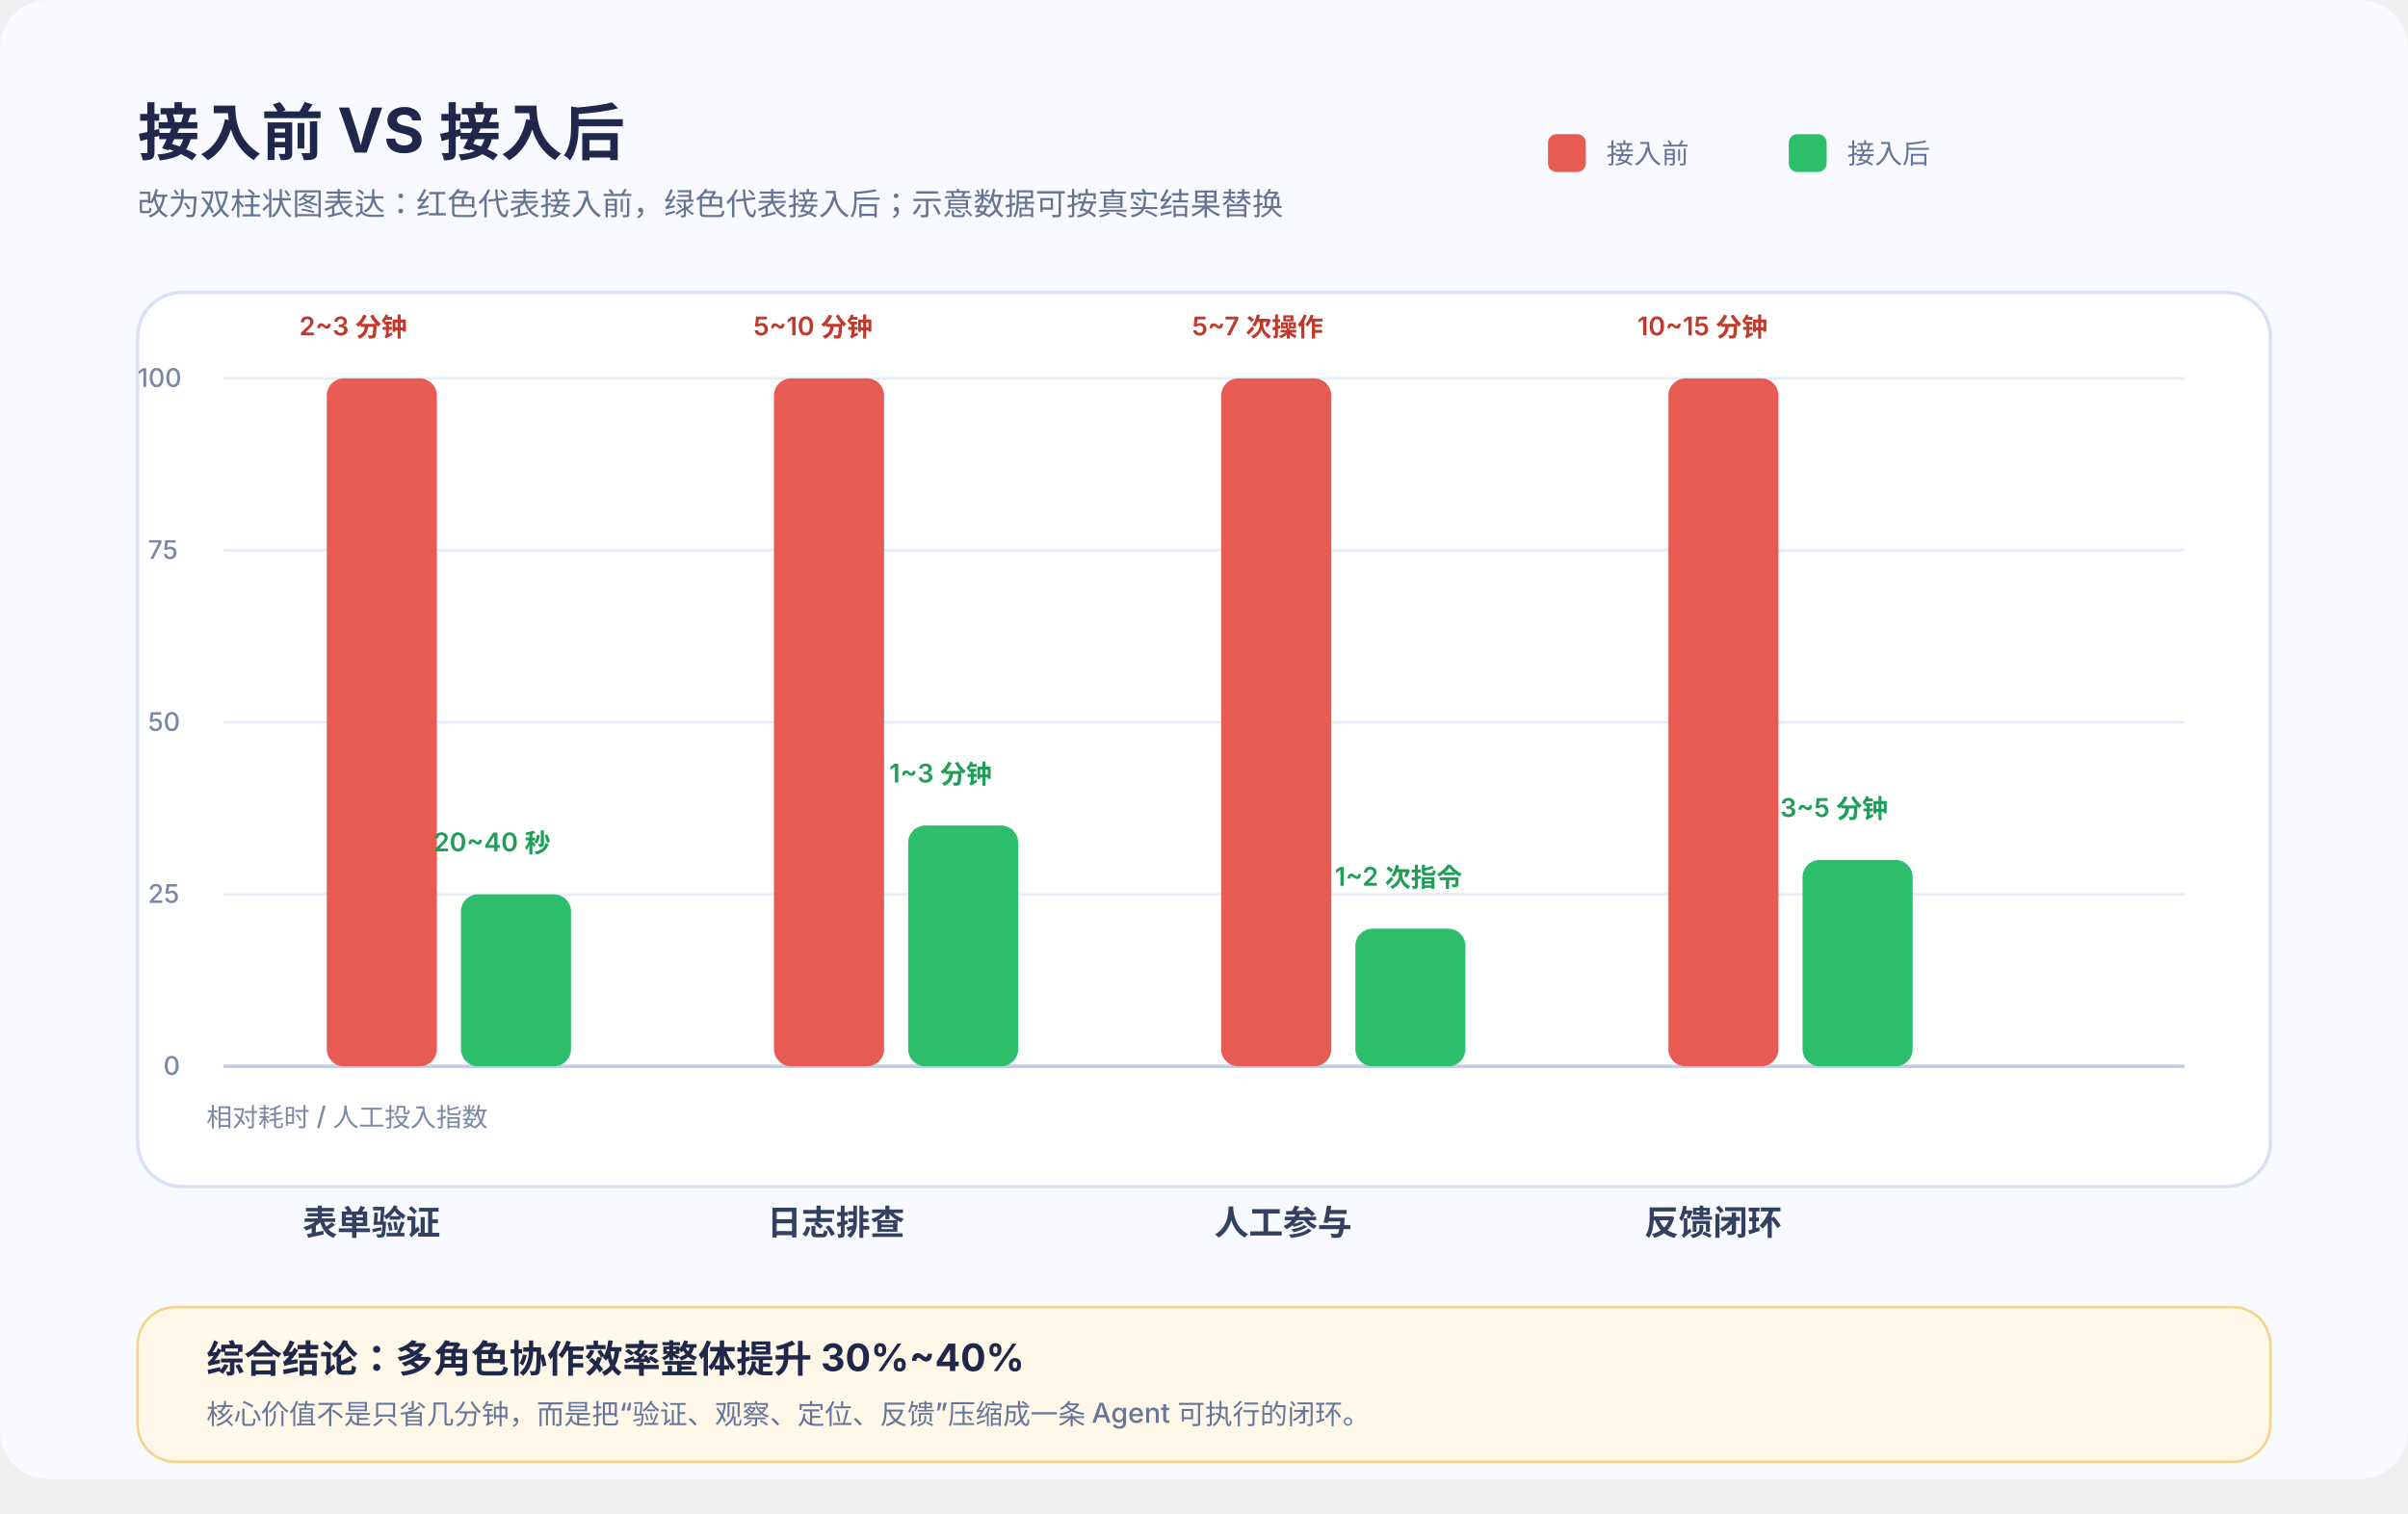
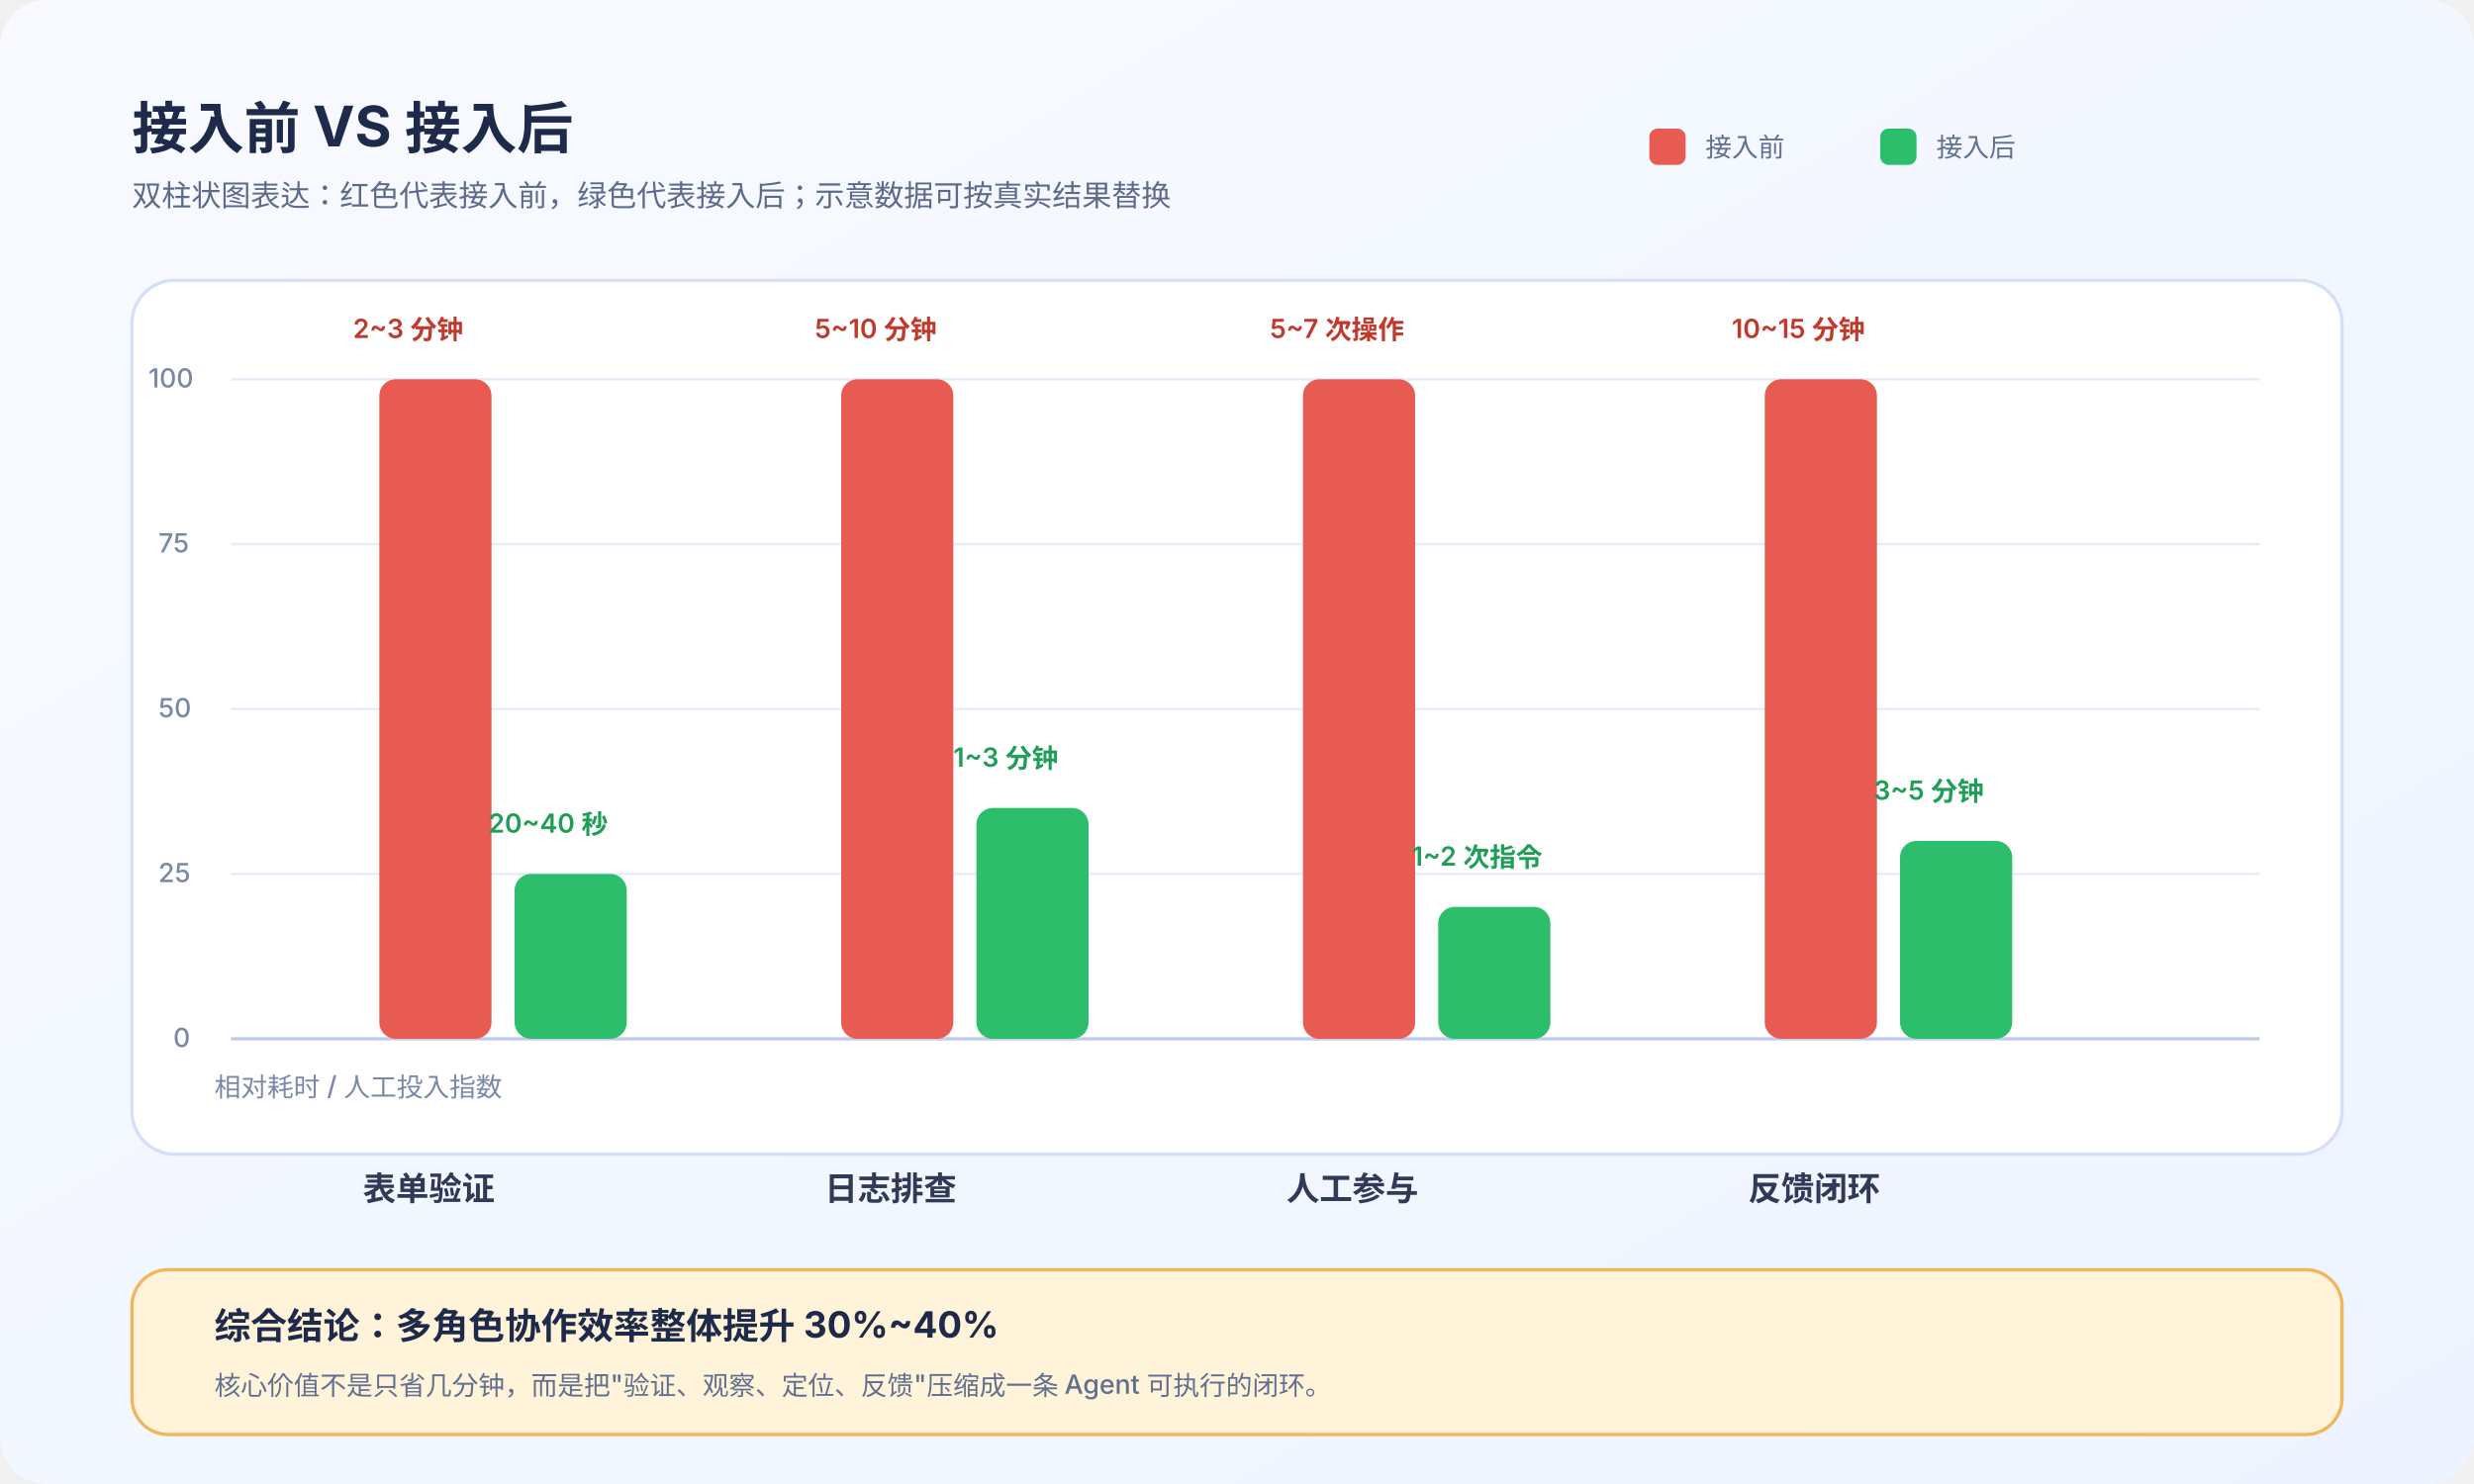
- <svg xmlns="http://www.w3.org/2000/svg" width="1400" height="880" viewBox="0 0 1400 880">
+ <svg xmlns="http://www.w3.org/2000/svg" width="1500" height="900" viewBox="0 0 1500 900">
  <defs>
+     <linearGradient id="bg" x1="0" y1="0" x2="1" y2="1">
+       <stop offset="0%" stop-color="#F8FAFF" />
+       <stop offset="100%" stop-color="#EEF4FF" />
+     </linearGradient>
    <style>
-       .title { font: 700 36px -apple-system,BlinkMacSystemFont,'Segoe UI',sans-serif; fill: #1F284A; }
-       .subtitle { font: 500 18px -apple-system,BlinkMacSystemFont,'Segoe UI',sans-serif; fill: #657393; }
-       .axis { font: 500 15px -apple-system,BlinkMacSystemFont,'Segoe UI',sans-serif; fill: #7A88A8; }
-       .metric { font: 600 20px -apple-system,BlinkMacSystemFont,'Segoe UI',sans-serif; fill: #31415F; }
-       .labelBefore { font: 600 15px -apple-system,BlinkMacSystemFont,'Segoe UI',sans-serif; fill: #C0392B; }
-       .labelAfter { font: 600 15px -apple-system,BlinkMacSystemFont,'Segoe UI',sans-serif; fill: #1E9E57; }
-       .summary { font: 700 22px -apple-system,BlinkMacSystemFont,'Segoe UI',sans-serif; fill: #1F284A; }
-       .small { font: 500 16px -apple-system,BlinkMacSystemFont,'Segoe UI',sans-serif; fill: #66759A; }
+       .title { font: 700 34px -apple-system,BlinkMacSystemFont,'Segoe UI',sans-serif; fill: #1E2A4A; }
+       .subtitle { font: 500 18px -apple-system,BlinkMacSystemFont,'Segoe UI',sans-serif; fill: #5D6B8A; }
+       .axis { font: 500 16px -apple-system,BlinkMacSystemFont,'Segoe UI',sans-serif; fill: #7A88A8; }
+       .metric { font: 600 20px -apple-system,BlinkMacSystemFont,'Segoe UI',sans-serif; fill: #2F3A56; }
+       .labelBefore { font: 600 16px -apple-system,BlinkMacSystemFont,'Segoe UI',sans-serif; fill: #C0392B; }
+       .labelAfter { font: 600 16px -apple-system,BlinkMacSystemFont,'Segoe UI',sans-serif; fill: #1E9E57; }
+       .summary { font: 700 22px -apple-system,BlinkMacSystemFont,'Segoe UI',sans-serif; fill: #1E2A4A; }
+       .small { font: 500 16px -apple-system,BlinkMacSystemFont,'Segoe UI',sans-serif; fill: #61708F; }
    </style>
  </defs>
-   <rect width="1400" height="860" rx="28" fill="#F8FAFF" />
+   <rect width="1500" height="900" rx="28" fill="url(#bg)" />
  <text x="80" y="90" class="title">接入前 VS 接入后</text>
-   <text x="80" y="125" class="subtitle">改为双柱状图表达：红色代表接入前，绿色代表接入后；示意数据可按真实结果替换</text>
-   <rect x="900" y="78" width="22" height="22" rx="5" fill="#E85B52" />
-   <text x="934" y="95" class="small">接入前</text>
-   <rect x="1040" y="78" width="22" height="22" rx="5" fill="#2DBE6C" />
-   <text x="1074" y="95" class="small">接入后</text>
-   <rect x="80" y="170" width="1240" height="520" rx="26" fill="#FFFFFF" stroke="#D9E1F5" stroke-width="2" />
-   <line x1="130" y1="620" x2="1270" y2="620" stroke="#BFCBE8" stroke-width="2" />
-   <line x1="130" y1="520" x2="1270" y2="520" stroke="#E6ECFA" stroke-width="1.5" />
-   <line x1="130" y1="420" x2="1270" y2="420" stroke="#E6ECFA" stroke-width="1.5" />
-   <line x1="130" y1="320" x2="1270" y2="320" stroke="#E6ECFA" stroke-width="1.5" />
-   <line x1="130" y1="220" x2="1270" y2="220" stroke="#E6ECFA" stroke-width="1.5" />
-   <text x="95" y="625" class="axis">0</text>
-   <text x="86" y="525" class="axis">25</text>
-   <text x="86" y="425" class="axis">50</text>
-   <text x="86" y="325" class="axis">75</text>
-   <text x="80" y="225" class="axis">100</text>
-   <text x="120" y="655" class="axis">相对耗时 / 人工投入指数</text>
-   <rect x="190" y="220" width="64" height="400" rx="10" fill="#E85B52" />
-   <rect x="268" y="520" width="64" height="100" rx="10" fill="#2DBE6C" />
-   <text x="174" y="195" class="labelBefore">2~3 分钟</text>
-   <text x="252" y="495" class="labelAfter">20~40 秒</text>
-   <text x="176" y="718" class="metric">表单验证</text>
-   <rect x="450" y="220" width="64" height="400" rx="10" fill="#E85B52" />
-   <rect x="528" y="480" width="64" height="140" rx="10" fill="#2DBE6C" />
-   <text x="438" y="195" class="labelBefore">5~10 分钟</text>
-   <text x="517" y="455" class="labelAfter">1~3 分钟</text>
-   <text x="446" y="718" class="metric">日志排查</text>
-   <rect x="710" y="220" width="64" height="400" rx="10" fill="#E85B52" />
-   <rect x="788" y="540" width="64" height="80" rx="10" fill="#2DBE6C" />
-   <text x="693" y="195" class="labelBefore">5~7 次操作</text>
-   <text x="776" y="515" class="labelAfter">1~2 次指令</text>
-   <text x="706" y="718" class="metric">人工参与</text>
-   <rect x="970" y="220" width="64" height="400" rx="10" fill="#E85B52" />
-   <rect x="1048" y="500" width="64" height="120" rx="10" fill="#2DBE6C" />
-   <text x="952" y="195" class="labelBefore">10~15 分钟</text>
-   <text x="1035" y="475" class="labelAfter">3~5 分钟</text>
-   <text x="956" y="718" class="metric">反馈闭环</text>
-   <rect x="80" y="760" width="1240" height="90" rx="22" fill="#FFF8E8" stroke="#F3D58B" stroke-width="1.5" />
-   <text x="120" y="798" class="summary">综合结论：多角色协作效率整体提升 30%~40%</text>
-   <text x="120" y="828" class="small">核心价值不是只省几分钟，而是把“验证、观察、定位、反馈”压缩成一条 Agent 可执行的闭环。</text>
+   <text x="80" y="125" class="subtitle">双柱状图表达：红色代表接入前，绿色代表接入后；示意数据可按真实结果替换</text>
+   <rect x="1000" y="78" width="22" height="22" rx="5" fill="#E85B52" />
+   <text x="1034" y="95" class="small">接入前</text>
+   <rect x="1140" y="78" width="22" height="22" rx="5" fill="#2DBE6C" />
+   <text x="1174" y="95" class="small">接入后</text>
+   <rect x="80" y="170" width="1340" height="530" rx="26" fill="#FFFFFF" stroke="#D6DFF8" stroke-width="2" />
+   <line x1="140" y1="630" x2="1370" y2="630" stroke="#BFCBE8" stroke-width="2" />
+   <line x1="140" y1="530" x2="1370" y2="530" stroke="#E6ECFA" stroke-width="1.5" />
+   <line x1="140" y1="430" x2="1370" y2="430" stroke="#E6ECFA" stroke-width="1.5" />
+   <line x1="140" y1="330" x2="1370" y2="330" stroke="#E6ECFA" stroke-width="1.5" />
+   <line x1="140" y1="230" x2="1370" y2="230" stroke="#E6ECFA" stroke-width="1.5" />
+   <text x="105" y="635" class="axis">0</text>
+   <text x="96" y="535" class="axis">25</text>
+   <text x="96" y="435" class="axis">50</text>
+   <text x="96" y="335" class="axis">75</text>
+   <text x="90" y="235" class="axis">100</text>
+   <text x="130" y="665" class="axis">相对耗时 / 人工投入指数</text>
+   <rect x="230" y="230" width="68" height="400" rx="10" fill="#E85B52" />
+   <rect x="312" y="530" width="68" height="100" rx="10" fill="#2DBE6C" />
+   <text x="214" y="205" class="labelBefore">2~3 分钟</text>
+   <text x="296" y="505" class="labelAfter">20~40 秒</text>
+   <text x="260" y="728" class="metric" text-anchor="middle">表单验证</text>
+   <rect x="510" y="230" width="68" height="400" rx="10" fill="#E85B52" />
+   <rect x="592" y="490" width="68" height="140" rx="10" fill="#2DBE6C" />
+   <text x="494" y="205" class="labelBefore">5~10 分钟</text>
+   <text x="578" y="465" class="labelAfter">1~3 分钟</text>
+   <text x="540" y="728" class="metric" text-anchor="middle">日志排查</text>
+   <rect x="790" y="230" width="68" height="400" rx="10" fill="#E85B52" />
+   <rect x="872" y="550" width="68" height="80" rx="10" fill="#2DBE6C" />
+   <text x="770" y="205" class="labelBefore">5~7 次操作</text>
+   <text x="856" y="525" class="labelAfter">1~2 次指令</text>
+   <text x="820" y="728" class="metric" text-anchor="middle">人工参与</text>
+   <rect x="1070" y="230" width="68" height="400" rx="10" fill="#E85B52" />
+   <rect x="1152" y="510" width="68" height="120" rx="10" fill="#2DBE6C" />
+   <text x="1050" y="205" class="labelBefore">10~15 分钟</text>
+   <text x="1136" y="485" class="labelAfter">3~5 分钟</text>
+   <text x="1100" y="728" class="metric" text-anchor="middle">反馈闭环</text>
+   <rect x="80" y="770" width="1340" height="100" rx="22" fill="#FFF4D9" stroke="#F1B55C" stroke-width="2" />
+   <text x="130" y="812" class="summary">综合结论：多角色协作效率整体提升 30%~40%</text>
+   <text x="130" y="846" class="small">核心价值不是只省几分钟，而是把"验证、观察、定位、反馈"压缩成一条 Agent 可执行的闭环。</text>
</svg>
